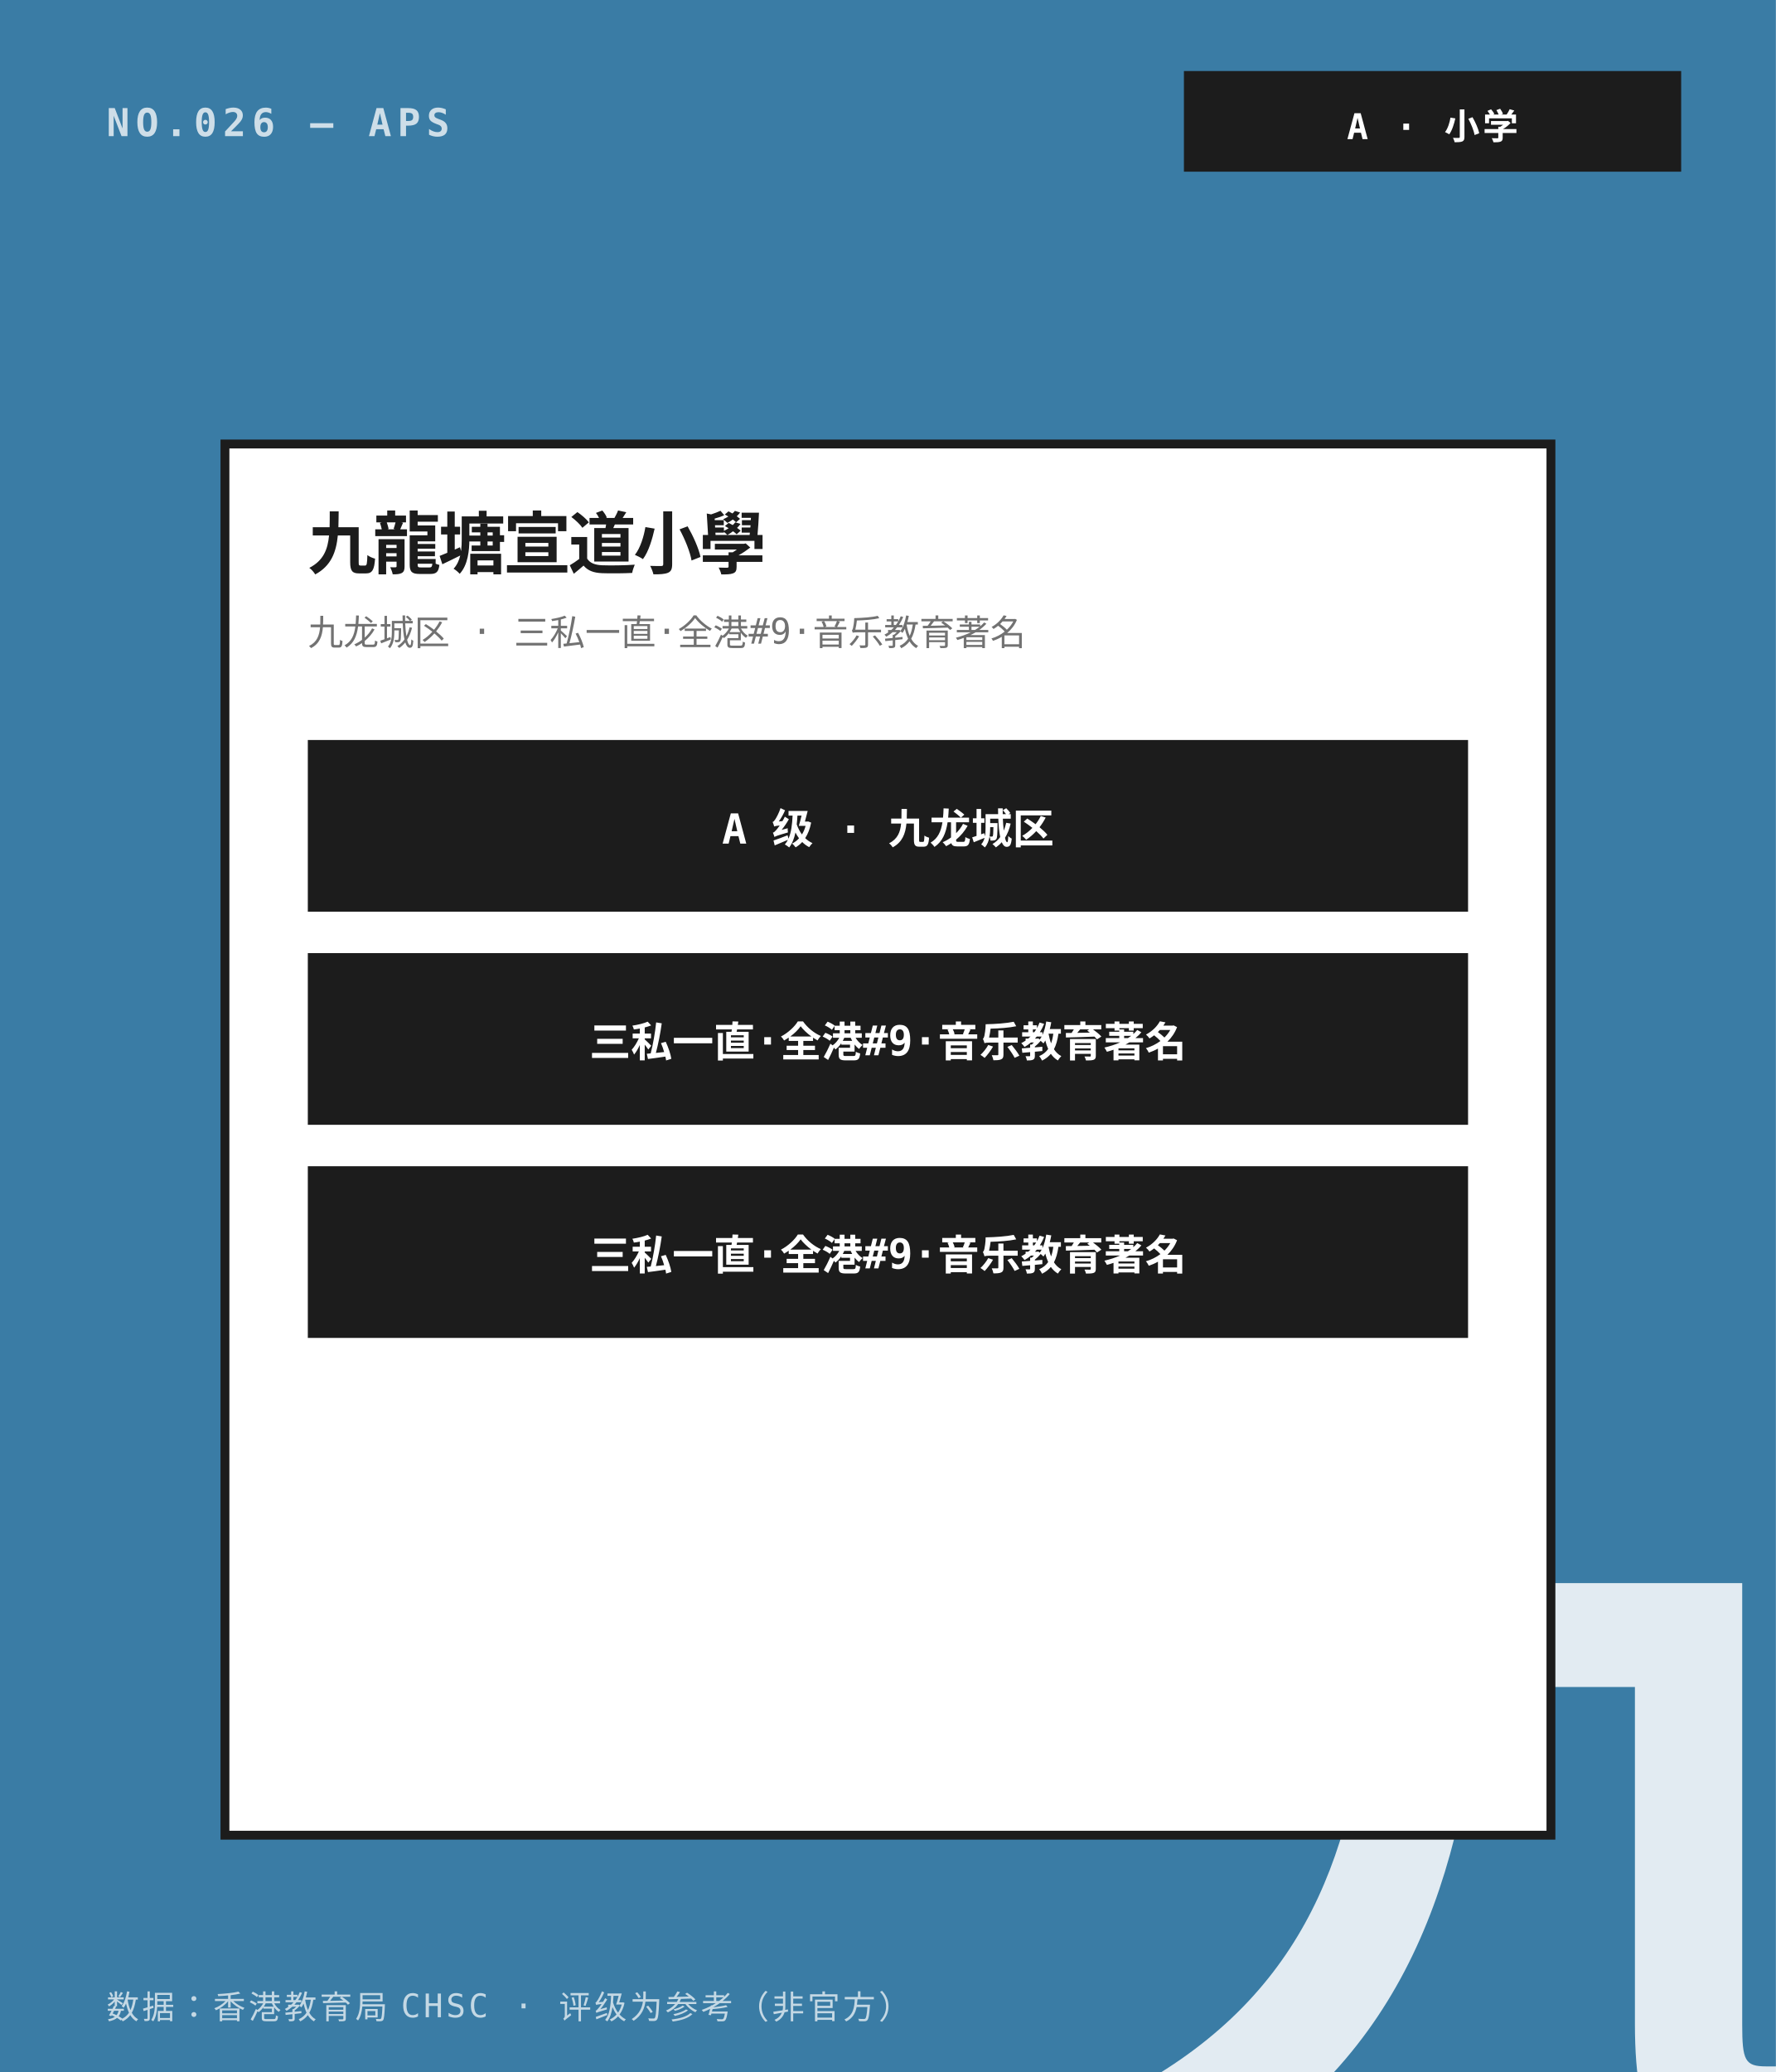
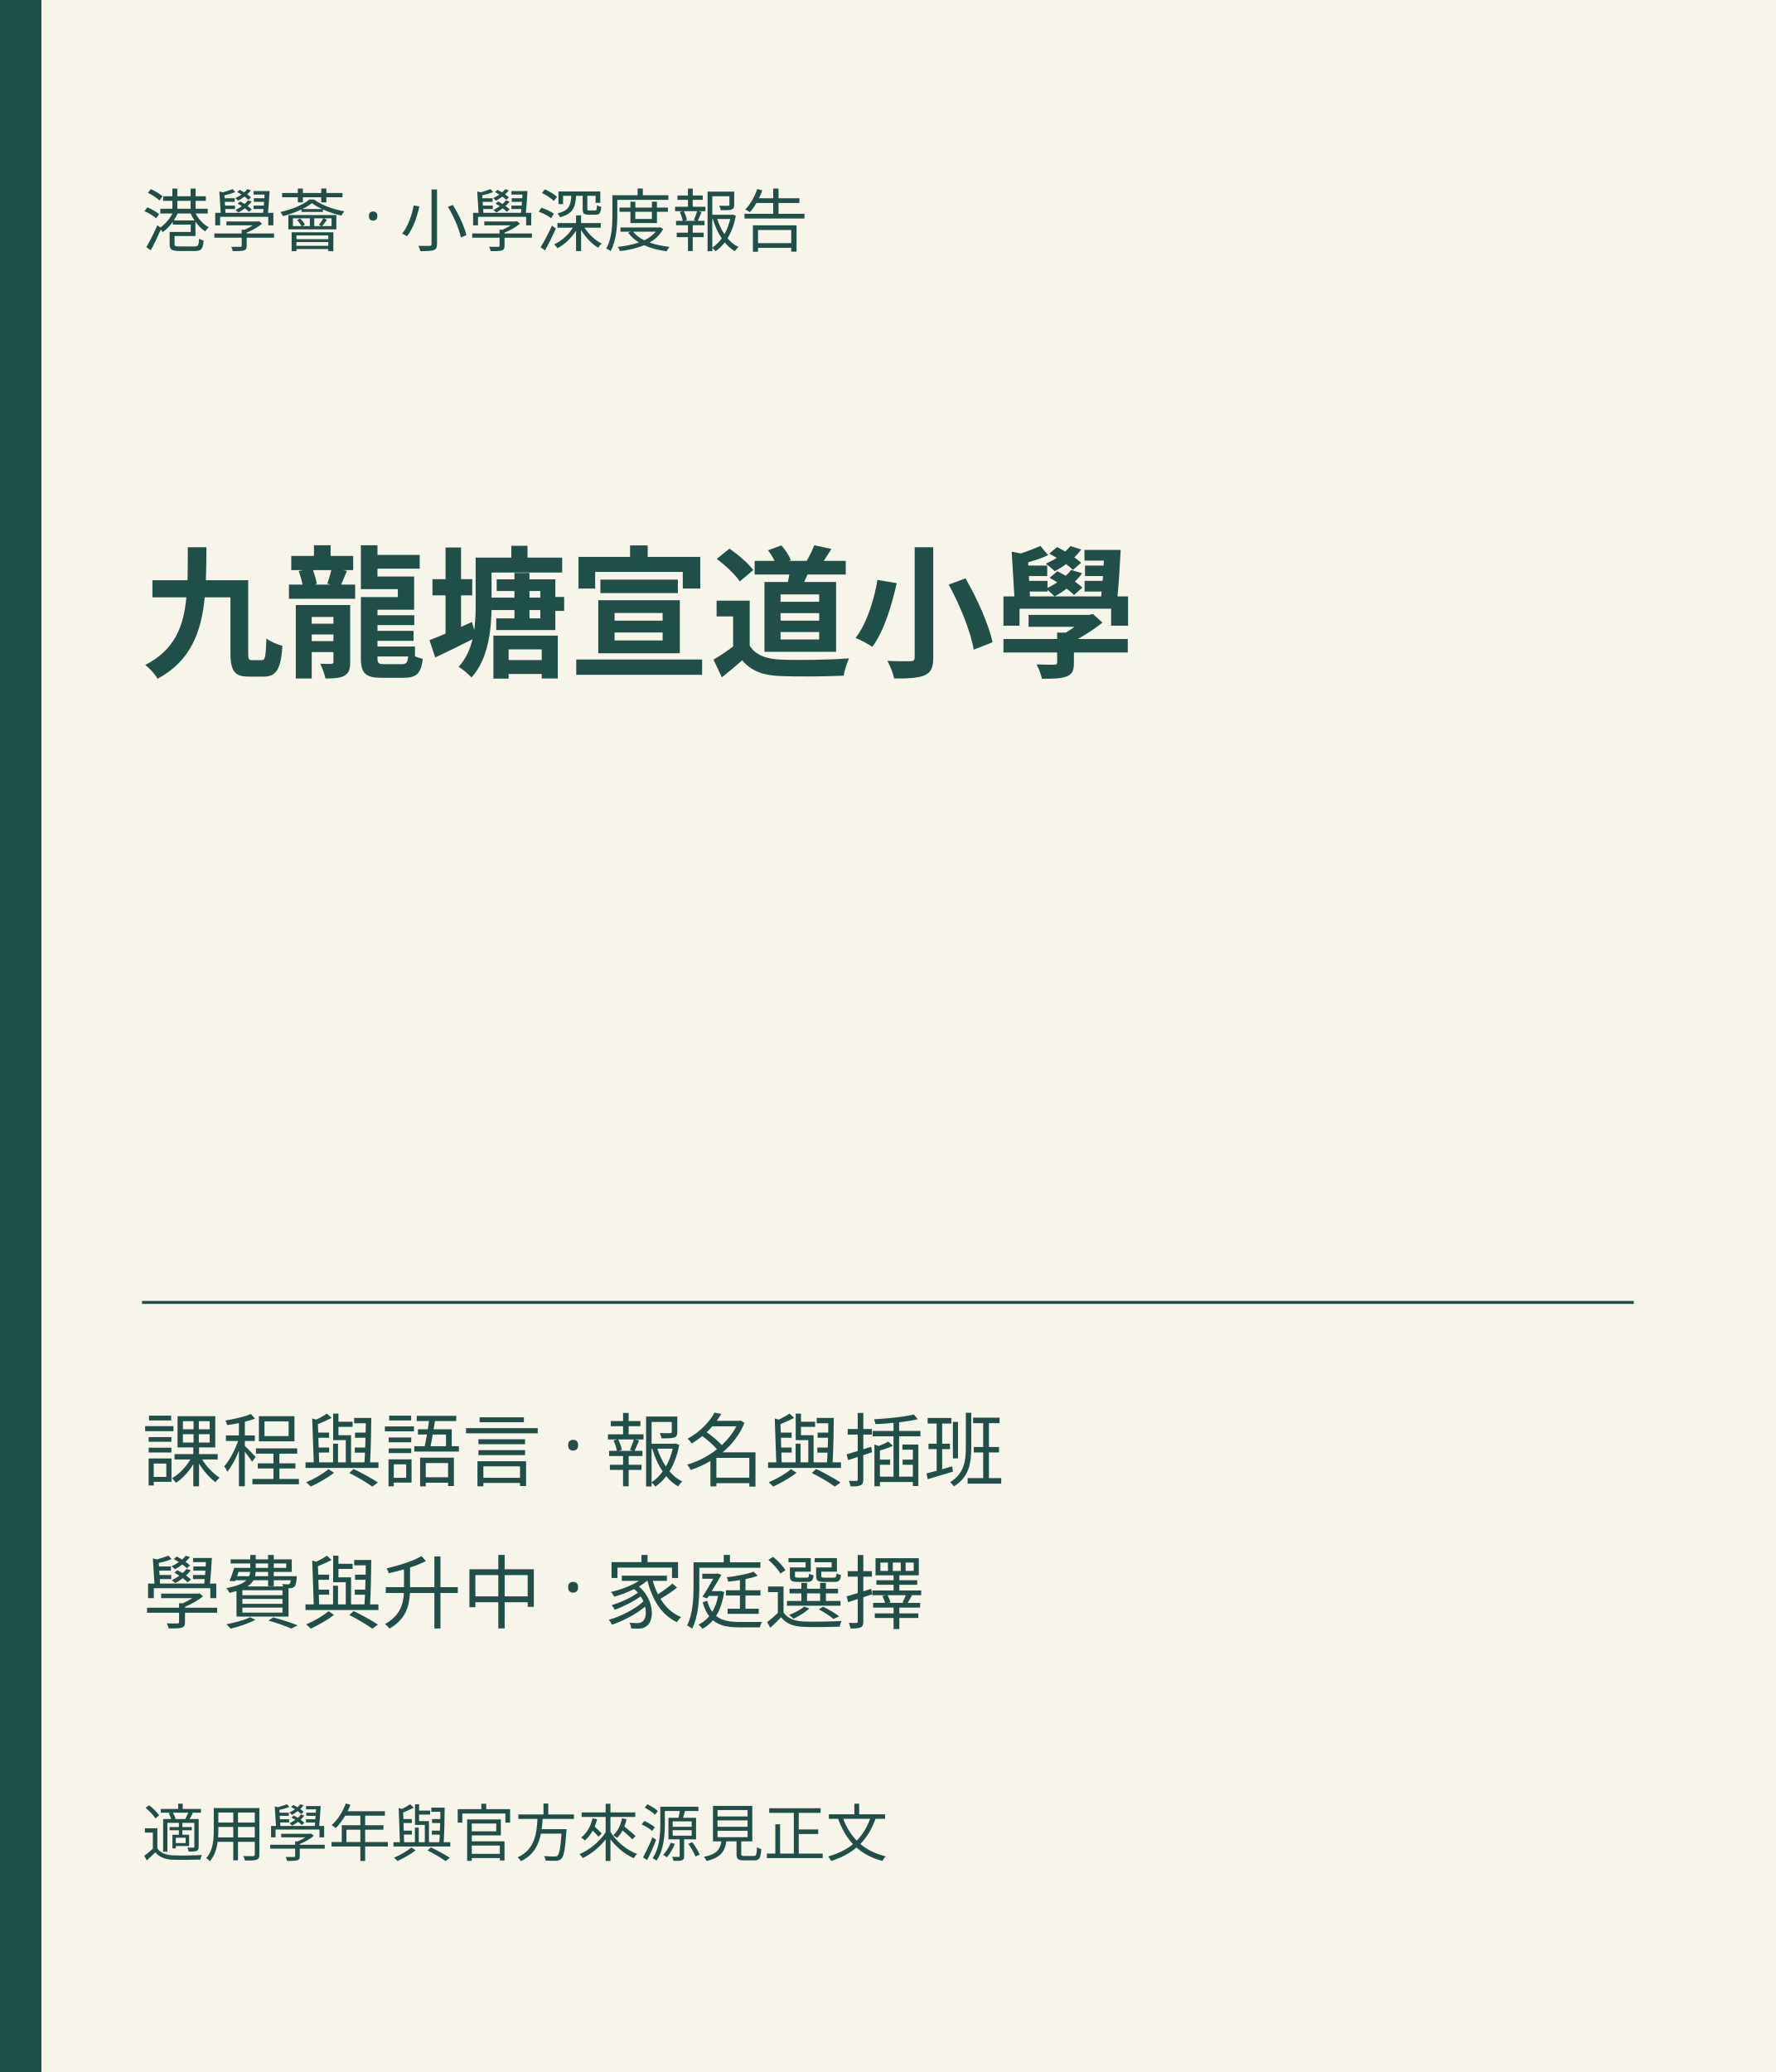
- <svg xmlns="http://www.w3.org/2000/svg" width="600" height="700" viewBox="0 0 600 700">
-   <rect width="600" height="700" fill="#3A7CA5" />
-   <rect x="400" y="24" width="168" height="34" fill="#1C1C1C" />
-   <text x="484" y="47" text-anchor="middle" font-family="ui-monospace, Menlo, monospace" font-size="12" font-weight="800" fill="#FFFFFF" letter-spacing="1">A · 小学</text>
-   <text x="372" y="710" font-family="Georgia, 'Times New Roman', serif" font-size="290" font-weight="800" fill="rgba(255,255,255,.85)" letter-spacing="-16">九</text>
-   <text x="36" y="46" font-family="ui-monospace, Menlo, monospace" font-size="13" font-weight="600" fill="rgba(255,255,255,.75)" letter-spacing="2">NO.026 — APS</text>
-   <rect x="76" y="150" width="448" height="470" fill="#FFFFFF" stroke="#1C1C1C" stroke-width="3" />
-   <text x="104" y="192" font-family="Georgia, 'Times New Roman', serif" font-size="23" font-weight="800" fill="#1C1C1C" letter-spacing="-1">九龍塘宣道小學</text>
-   <text x="104" y="218" font-family="ui-monospace, Menlo, monospace" font-size="12" fill="rgba(28,28,28,.62)">九龙城区 · 三私一直·全港#9·音乐教育著名</text>
-   <rect x="104" y="250" width="392" height="58" fill="#1C1C1C" />
-   <text x="300" y="285" text-anchor="middle" font-family="ui-monospace, Menlo, monospace" font-size="14" font-weight="800" fill="#FFFFFF">A 级 · 九龙城区</text>
-   <rect x="104" y="322" width="392" height="58" fill="#1C1C1C" />
-   <text x="300" y="357" text-anchor="middle" font-family="ui-monospace, Menlo, monospace" font-size="14" font-weight="800" fill="#FFFFFF">三私一直·全港#9·音乐教育著名</text>
-   <rect x="104" y="394" width="392" height="58" fill="#1C1C1C" />
-   <text x="300" y="429" text-anchor="middle" font-family="ui-monospace, Menlo, monospace" font-size="14" font-weight="800" fill="#FFFFFF">三私一直·全港#9·音乐教育著名</text>
-   <text x="36" y="682" font-family="ui-monospace, Menlo, monospace" font-size="11" fill="rgba(255,255,255,.7)" letter-spacing="1">数据：香港教育局 CHSC · 评级为参考（非官方）</text>
+ <svg xmlns="http://www.w3.org/2000/svg" width="600" height="700">
+   <rect width="600" height="700" fill="#f7f4ea" />
+   <rect width="14" height="700" fill="#204f49" />
+   <g font-family="PingFang TC,sans-serif" fill="#204f49">
+     <text x="48" y="83" font-size="23">港學薈 · 小學深度報告</text>
+     <text x="48" y="225" font-size="48" font-weight="700">九龍塘宣道小學</text>
+     <path d="M48 440H552" stroke="#204f49" />
+     <text x="48" y="500" font-size="27">課程與語言 · 報名與插班</text>
+     <text x="48" y="548" font-size="27">學費與升中 · 家庭選擇</text>
+     <text x="48" y="627" font-size="21">適用學年與官方來源見正文</text>
+   </g>
</svg>
